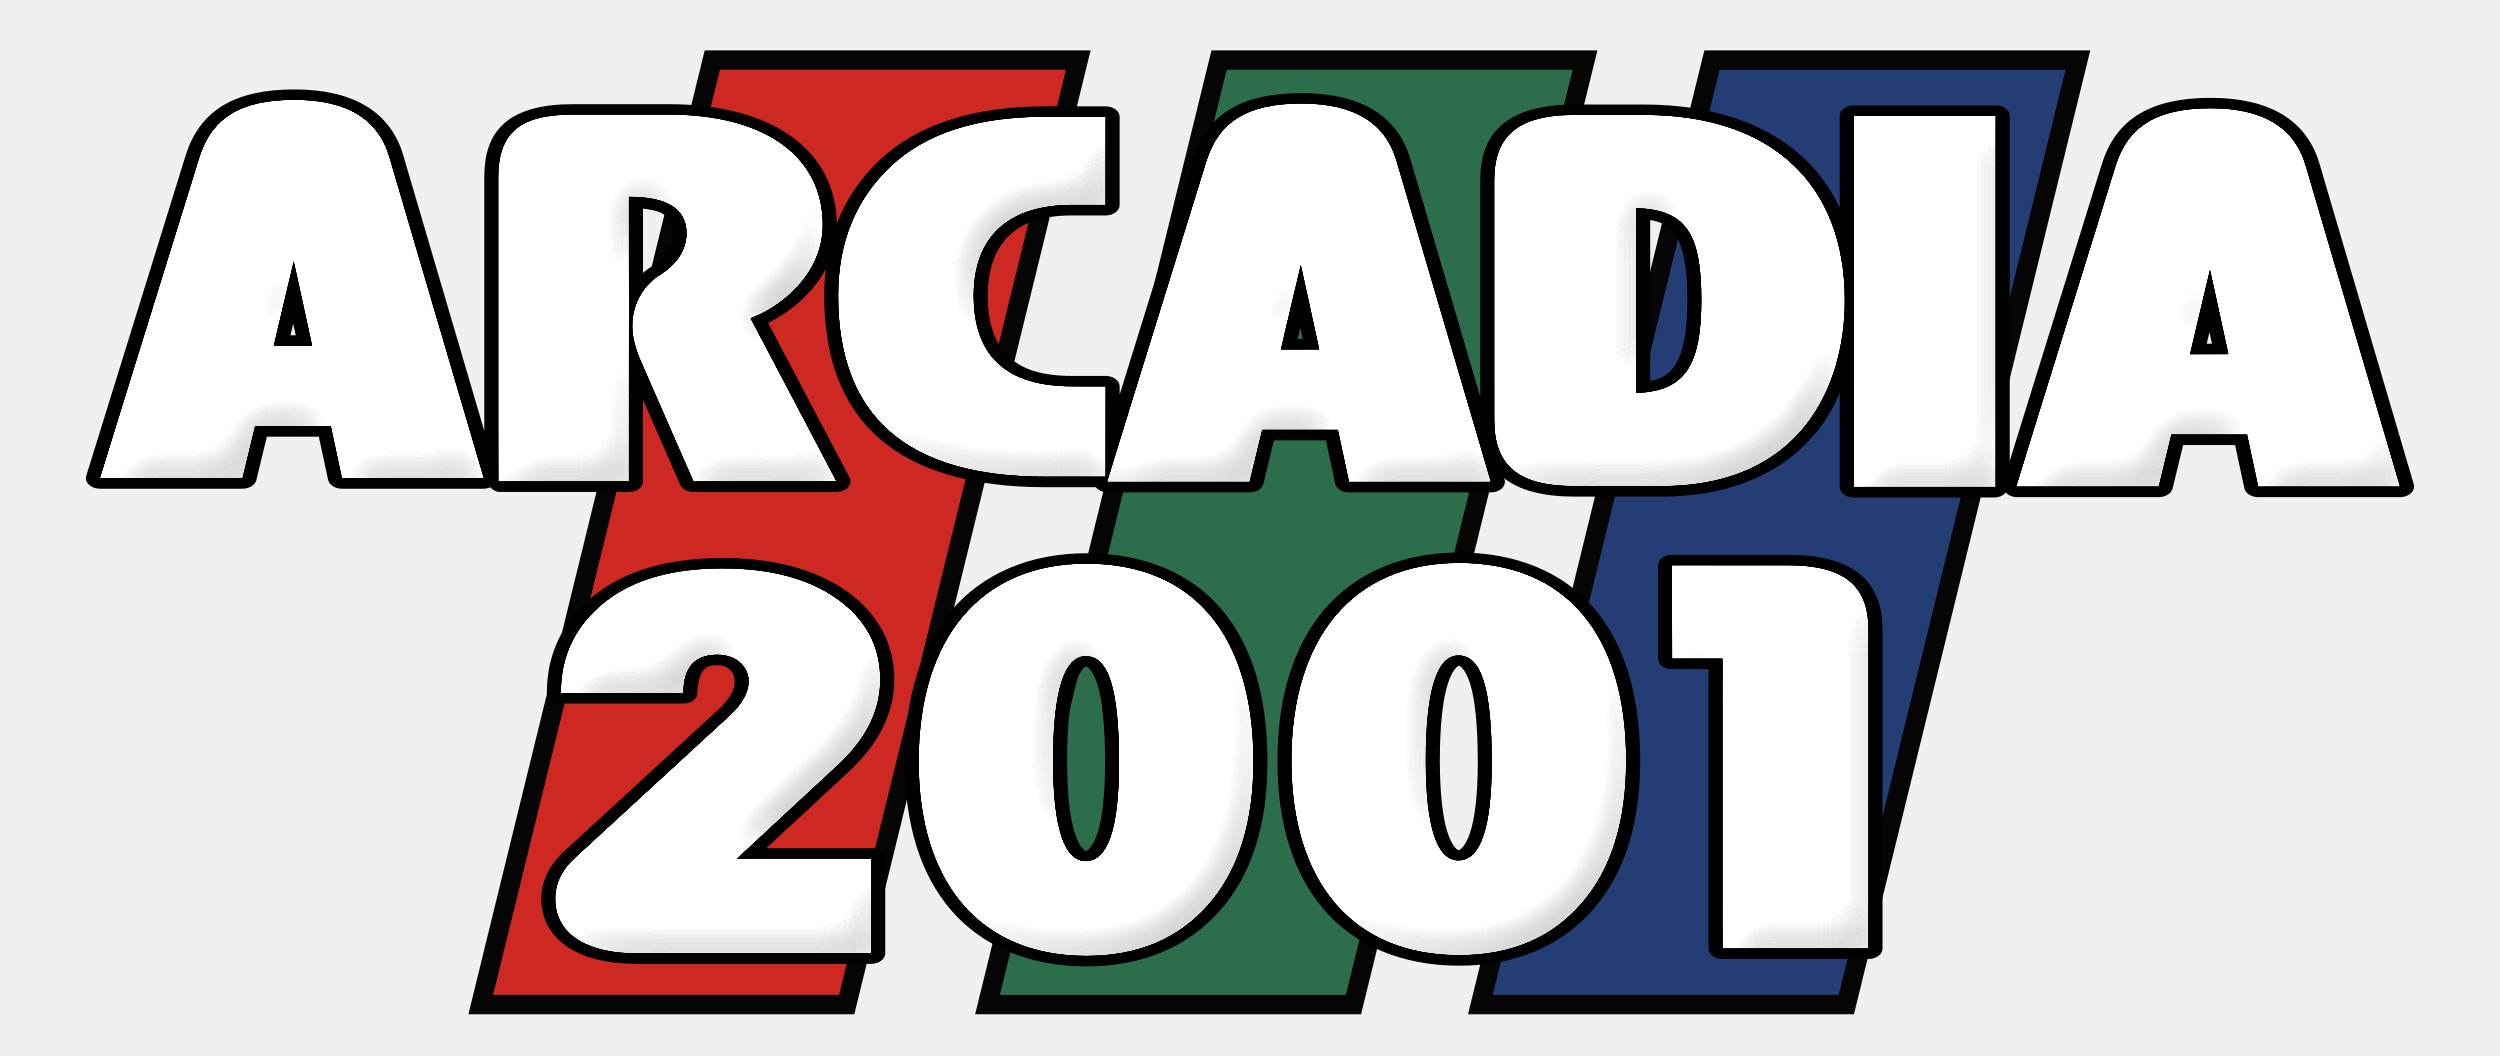
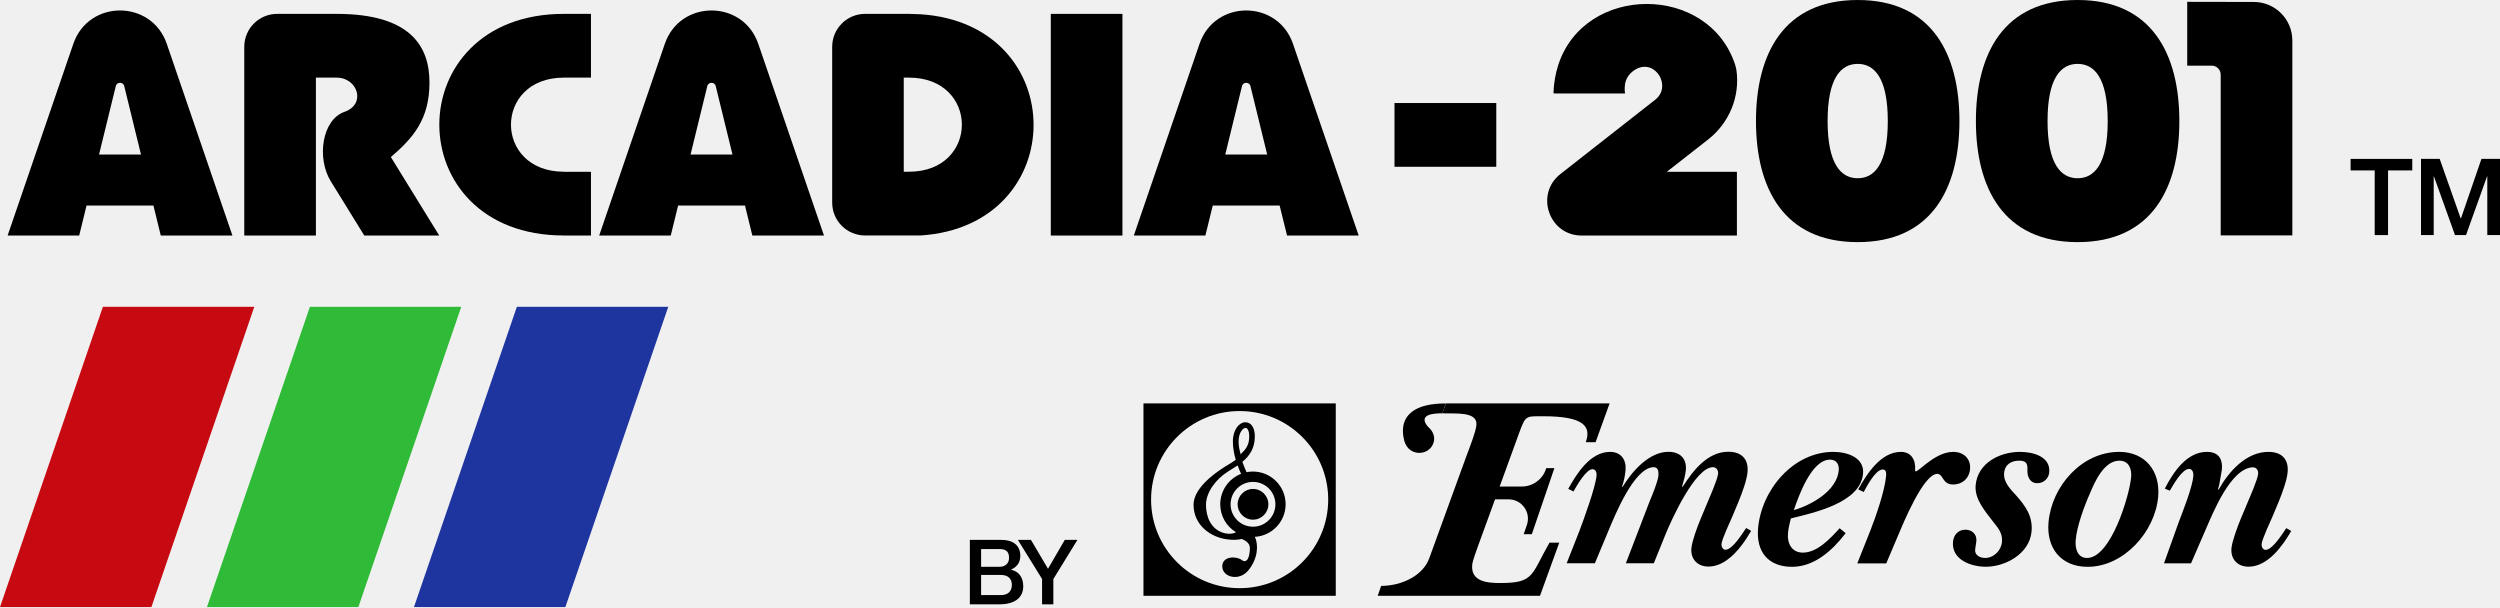
- <svg xmlns="http://www.w3.org/2000/svg" height="168.994" viewBox="0 0 720.258 304.19" width="400.143">
-   <filter id="a" color-interpolation-filters="sRGB" height="1.234" width="1.087" x="-.043" y="-.117">
-     <feColorMatrix in="SourceGraphic" result="result2" type="luminanceToAlpha" />
-     <feSpecularLighting result="result10" specularExponent="15" surfaceScale="-15">
-       <feDistantLight azimuth="225" elevation="25" />
-     </feSpecularLighting>
-     <feComposite in="result10" in2="SourceGraphic" k2="1" k3="1" operator="arithmetic" result="result9" />
-     <feComposite in="result9" in2="SourceGraphic" operator="in" result="fbSourceGraphic" />
-     <feColorMatrix in="fbSourceGraphic" result="fbSourceGraphicAlpha" values="0 0 0 -1 0 0 0 0 -1 0 0 0 0 -1 0 0 0 0 1 0" />
-     <feTurbulence baseFrequency=".04 .107" numOctaves="3" type="fractalNoise" />
-     <feColorMatrix result="result0" values="1 0 0 0 0 0 1 0 0 0 0 0 1 0 0 0 0 0 5 -2.7" />
-     <feFlood flood-color="#fff" result="result11" />
-     <feComposite in2="result0" operator="in" result="result12" />
-     <feComposite in2="fbSourceGraphic" operator="atop" result="fbSourceGraphic" />
-     <feColorMatrix in="fbSourceGraphic" result="fbSourceGraphicAlpha" values="0 0 0 -1 0 0 0 0 -1 0 0 0 0 -1 0 0 0 0 1 0" />
-     <feGaussianBlur in="fbSourceGraphic" result="result0" stdDeviation="6" />
-     <feDiffuseLighting result="result5" surfaceScale="4">
-       <feDistantLight azimuth="235" elevation="45" />
-     </feDiffuseLighting>
-     <feComposite in="result5" in2="fbSourceGraphic" k1="1.4" operator="arithmetic" result="fbSourceGraphic" />
-     <feGaussianBlur in="fbSourceGraphic" result="result0" stdDeviation="6" />
-     <feSpecularLighting in="result0" result="result1" specularExponent="25" surfaceScale="4">
-       <feDistantLight azimuth="235" elevation="45" />
-     </feSpecularLighting>
-     <feComposite in="fbSourceGraphic" in2="result1" k2="1" k3="1" operator="arithmetic" result="result4" />
-     <feComposite in="result4" in2="fbSourceGraphic" operator="in" result="result2" />
-   </filter>
-   <g stroke="#000">
-     <path d="M490.164 14.7h105.43V294.87h-105.43z" fill="#203971" opacity=".98" stroke-width="5.753" transform="matrix(1 0 -.23813 .97123 6.56 3.029)" />
-     <path d="M348.164 14.7h105.43V294.87h-105.43z" fill="#286b48" opacity=".98" stroke-width="5.753" transform="matrix(1 0 -.23813 .97123 6.56 3.029)" />
-     <path d="M202.164 14.7h105.43V294.87h-105.43z" fill="#cc241d" opacity=".98" stroke-width="5.753" transform="matrix(1 0 -.23813 .97123 6.56 3.029)" />
-     <path d="M67.725 26.78c-7.106 0-13.038 1.617-17.555 5.282s-7.39 9.166-9.059 16.21a3.007 3.007 0 0 0-.004.013L16.313 155.051a3.007 3.007 0 0 0 2.93 3.687H54.77a3.007 3.007 0 0 0 2.959-2.47l2.697-14.864h13.8l2.372 14.801a3.007 3.007 0 0 0 2.968 2.533h35.344a3.007 3.007 0 0 0 1.846-.717 3.007 3.007 0 0 0 1.787 1.788h32.545a3.007 3.007 0 0 0 3.008-3.008v-30.322l10.236 31.257a3.007 3.007 0 0 0 2.857 2.073h35.627a3.007 3.007 0 0 0 2.797-4.112l-20.46-51.902-.352.205-.022.012c2.889-1.647 7.133-5.058 10.842-10.485 3.71-5.427 6.777-12.888 6.777-22.199 0-11.555-3.63-21.59-10.761-28.652-7.131-7.062-17.6-10.987-30.614-10.987h-23.98c-7.345 0-13.087 1.93-16.697 6.252-3.611 4.322-4.81 10.364-4.81 17.897v88.74l-21.188-96.26v.006c-1.49-6.83-4.434-12.334-8.994-16.05-4.561-3.717-10.568-5.495-17.63-5.495zm251.025 1.228c-7.106 0-13.038 1.617-17.555 5.283-4.517 3.666-7.388 9.166-9.056 16.209a3.007 3.007 0 0 0-.004.014l-19.225 82.779v-7.107a3.007 3.007 0 0 0-3.008-3.008h-8.392c-7.52 0-12.545-2.154-16.016-6.422s-5.47-11.097-5.47-20.793c0-9.306 2.062-16.143 5.605-20.531 3.543-4.39 8.591-6.684 15.88-6.684h8.393a3.007 3.007 0 0 0 3.008-3.008V35.412a3.007 3.007 0 0 0-3.008-3.008h-15.074c-17.613 0-31.58 5.947-40.9 17.778-9.219 11.7-13.664 26.766-13.664 44.78 0 20.546 4.359 36.386 13.59 47.177 9.23 10.79 23.176 16.097 40.974 16.097h12.953a3.007 3.007 0 0 0 2.488 1.73h35.528a3.007 3.007 0 0 0 2.959-2.47l2.697-14.863h13.8l2.372 14.8a3.007 3.007 0 0 0 2.969 2.534h35.343a3.007 3.007 0 0 0 2.938-3.655l-.602-2.732c.347.478.613 1.023 1.006 1.463 3.95 4.414 9.99 6.326 17.508 6.326h21.65c18.64 0 31.29-9.325 38.704-22.004 2.797-4.784 4.722-10.09 6.267-15.527v34.818a3.007 3.007 0 0 0 3.008 3.008h35.344a3.007 3.007 0 0 0 2.496-2.496 3.007 3.007 0 0 0 2.635 2.373h35.529a3.007 3.007 0 0 0 2.959-2.47l2.695-14.864h13.801l2.371 14.8a3.007 3.007 0 0 0 2.969 2.534h35.344a3.007 3.007 0 0 0 2.937-3.654l-23.5-106.766v.006c-1.49-6.83-4.433-12.335-8.994-16.05-4.56-3.717-10.567-5.495-17.629-5.495-7.106 0-13.038 1.618-17.555 5.283-4.516 3.666-7.387 9.166-9.056 16.21a3.007 3.007 0 0 0-.004.013l-23.99 103.293V35.11a3.007 3.007 0 0 0-3.008-3.007h-35.344a3.007 3.007 0 0 0-3.008 3.007V68.88c-2.304-7.598-5.643-14.207-10.039-19.656-9.103-11.284-22.642-17.414-39.187-17.414h-17.395c-7.926 0-14.01 2.195-17.838 6.71s-5.154 10.776-5.154 18.24v76.473l-18.42-83.685v.006c-1.49-6.83-4.435-12.335-8.996-16.051-4.561-3.716-10.567-5.494-17.629-5.494zM154.096 65.393c2.572.346 4.655.963 5.841 1.966 1.64 1.386 2.532 3.37 2.532 6.885 0 5.514-2.854 9.397-5.719 11.684a3.007 3.007 0 0 0-.059.047c-.901.757-1.768 1.728-2.595 2.79zm251.058 3.763c3.479.623 5.499 2.095 7.123 5.184 2.067 3.93 3.147 11.083 3.147 22.064 0 10.965-1.158 18.198-3.287 22.25-1.657 3.153-3.668 4.691-6.983 5.346zm-337.728 32.18 1.199 7.316h-2.496zm251.027 1.228 1.2 7.317h-2.497zm226.621 1.57 1.201 7.321h-2.498zm-187.039 76.854c-14.032 0-25.632 6.842-33.25 18.844-7.618 12.002-11.545 28.997-11.545 50.012 0 20.734 3.883 37.46 11.49 49.258 7.608 11.797 19.214 18.472 33.305 18.472 13.9 0 25.159-6.537 33.035-18.627 7.909-12.139 11.586-28.666 11.586-49.103 0-21.463-3.783-38.457-11.326-50.362-7.543-11.905-19.137-18.494-33.295-18.494zm-92.902.239c-14.032 0-25.633 6.841-33.25 18.843-7.618 12.002-11.545 28.997-11.545 50.012 0 20.735 3.883 37.459 11.49 49.256 7.607 11.797 19.214 18.473 33.305 18.473 13.9 0 25.158-6.536 33.035-18.625 7.909-12.14 11.586-28.667 11.586-49.104 0-21.463-3.783-38.456-11.326-50.361-7.543-11.905-19.138-18.494-33.295-18.494zm145.992.535a3.007 3.007 0 0 0-3.008 3.008v31.033a3.007 3.007 0 0 0 3.008 3.008h9.559v93.525a3.007 3.007 0 0 0 3.007 3.008h36.366a3.007 3.007 0 0 0 3.007-3.008V206.283c0-8.042-1.718-14.308-5.787-18.55-4.068-4.243-10.088-5.971-17.402-5.971zm-236.76 1.049c-13.086 0-23.962 4.056-31.683 12.41-7.639 8.264-11.55 19.085-11.55 32.056a3.007 3.007 0 0 0 3.009 3.008h30.515a3.007 3.007 0 0 0 3.008-3.008c0-3.891.704-6.525 1.604-7.888.9-1.364 1.78-1.862 3.884-1.862 1.575 0 2.577.563 3.409 1.565s1.386 2.53 1.386 4.246c0 2.918-1.184 5.982-4.031 9.576l-38.441 47.213c-3.715 4.442-5.73 9.873-5.73 15.625 0 7.087 2.662 12.687 6.98 16.21s10.008 4.993 15.968 4.993h58.778a3.007 3.007 0 0 0 3.008-3.008v-31.515a3.007 3.007 0 0 0-3.008-3.008H184.3l21.187-26.246a3.007 3.007 0 0 0 .002-.002c7.463-9.257 11.242-19.409 11.242-30.4 0-11.729-3.982-21.689-11.687-29.008-7.72-7.334-18.15-10.958-30.68-10.958zm183.496 34.959c.478 0 .653.005 1.303.876.65.872 1.447 2.66 2.076 5.338 1.258 5.357 1.936 14.146 1.936 26.422 0 10.753-.718 18.763-1.987 23.739-.634 2.487-1.427 4.189-2.076 5.037-.648.847-.847.859-1.252.859-.311 0-.474.027-1.115-.848-.64-.874-1.427-2.633-2.055-5.187-1.255-5.11-1.97-13.312-1.97-24.35 0-11.511.714-20.1 1.978-25.484.632-2.693 1.428-4.563 2.086-5.506.659-.943.817-.896 1.076-.896zm-92.902.238c.477 0 .653.005 1.303.877.65.872 1.447 2.66 2.076 5.338 1.258 5.357 1.935 14.145 1.935 26.422 0 10.753-.717 18.762-1.986 23.738-.634 2.488-1.428 4.19-2.076 5.037-.649.848-.848.86-1.252.86-.312 0-.474.026-1.115-.848-.641-.875-1.427-2.633-2.055-5.188-1.255-5.109-1.973-13.312-1.973-24.35 0-11.511.714-20.097 1.979-25.482.632-2.692 1.429-4.565 2.088-5.508.659-.942.817-.896 1.076-.896z" transform="matrix(1.15583 0 0 .86518 6.56 3.029)" />
-   </g>
-   <g fill="#fff" filter="url(#a)" transform="translate(6.56 3.029)">
-     <path d="M105.654 42.363c-3.208-11.008-12.191-16.592-27.377-16.592-15.4 0-23.74 5.105-27.377 16.592l-28.66 92.371h41.065l3.636-14.996h21.816l3.209 14.996h40.85zm-27.59 29.833 5.346 24.41H72.288zM174.633 135.66V53.67c11.087 0 16.63 3.469 16.63 10.564 0 5.676-3.96 9.776-7.92 12.141-3.76 2.365-7.72 7.41-7.72 14.506 0 2.996.791 6.307 2.375 9.934l15.245 34.846h41.18l-24.748-46.987 2.178-.946c5.543-2.365 18.61-11.038 18.61-26.017 0-18.92-15.64-31.692-44.348-31.692h-27.717c-15.838 0-21.382 5.834-21.382 18.29v87.352zM294.54 30.638c-19.601 0-34.45 4.796-44.546 14.39s-15.047 21.97-15.047 37.132c0 34.812 19.798 52.14 59.592 52.14h17.422v-25.992h-9.7c-18.809 0-28.312-8.665-28.312-26.148 0-16.865 9.9-26.148 28.311-26.148h9.701V30.638zM395.8 43.426c-3.209-11.008-12.192-16.592-27.378-16.592-15.4 0-23.74 5.105-27.376 16.592l-28.66 92.372h41.065l3.636-14.997h21.816l3.208 14.997h40.851zM368.208 73.26l5.347 24.41h-11.122zM447.062 30.122c-17.11 0-23.1 6.7-23.1 18.985v68.76c0 13.241 6.845 19.144 23.1 19.144h25.024c40.851 0 52.829-29.514 52.829-53.445 0-33.662-21.175-53.444-57.748-53.444zm17.752 26.802c14.33.479 18.821 7.18 18.821 26.483 0 19.304-4.919 26.323-18.821 26.802zM568.39 137.266V30.377h-40.85v106.89zM657.736 44.788c-3.209-11.008-12.192-16.592-27.377-16.592-15.4 0-23.741 5.105-27.377 16.592l-28.66 92.372h41.065l3.636-14.997h21.816l3.208 14.997h40.851zm-27.591 29.833 5.347 24.41H624.37zM190.315 196.635c0-7.304 3.206-11.037 9.82-11.037 5.611 0 9.018 3.571 9.018 7.629 0 3.246-1.803 6.492-5.41 9.9l-44.491 40.902c-3.808 3.408-5.812 7.466-5.812 11.848 0 11.037 10.421 15.744 23.047 15.744h67.938v-27.268h-38.679l29.06-26.942c8.216-7.629 12.224-15.744 12.224-24.671 0-9.576-4.208-17.367-12.425-23.21s-19.24-8.765-33.067-8.765c-14.43 0-25.853 3.247-34.07 9.901-8.216 6.655-12.425 15.257-12.425 25.97zM306.448 272.361c15.03 0 26.654-5.031 35.272-14.932 8.617-9.9 12.826-23.697 12.826-41.064 0-36.519-17.436-56.97-48.098-56.97-30.262 0-48.298 21.263-48.298 56.97 0 35.22 17.836 55.996 48.298 55.996zm-.2-27.267c-6.213 0-9.42-9.577-9.42-28.891 0-20.126 3.207-30.19 9.42-30.19 6.613 0 9.62 9.415 9.62 30.84 0 18.827-3.207 28.24-9.62 28.24zM413.828 272.155c15.03 0 26.654-5.031 35.272-14.932 8.617-9.9 12.826-23.697 12.826-41.064 0-36.519-17.436-56.97-48.098-56.97-30.262 0-48.299 21.263-48.299 56.97 0 35.22 17.837 55.996 48.299 55.996zm-.2-27.267c-6.213 0-9.42-9.576-9.42-28.891 0-20.126 3.207-30.19 9.42-30.19 6.613 0 9.619 9.415 9.619 30.84 0 18.827-3.207 28.24-9.62 28.24zM531.749 270.225v-91.753c0-13.178-7.482-18.614-23.327-18.614h-33.23v26.85h14.524v83.517z" />
+ <svg xmlns="http://www.w3.org/2000/svg" version="1.1" id="svg2" xml:space="preserve" width="3838.998" height="932.2" viewBox="0 0 3838.998 932.2">
+   <defs id="defs6" />
+   <g id="g8" transform="matrix(1.333333,0,0,-1.333333,0,933.3359)">
+     <g id="g10" transform="scale(0.1)">
+       <path d="m 4501.48,5191.02 c 260.28,222.73 444.77,438.75 444.77,857.96 0,416.25 -216.02,791.25 -1070.23,791.25 h -683.29 c -210,0 -379.49,-169.49 -379.49,-379.49 V 4287.27 h 825 v 1818.75 h 237.78 c 244.49,0 343.47,-306.02 92.22,-393.75 -260.23,-90 -323.24,-534.03 -158.24,-801.02 l 385.51,-623.98 h 863.24 z" style="fill:#000000;fill-opacity:1;fill-rule:nonzero;stroke:none" id="path12" />
+       <path d="m 12102,4287.26 h 825 v 2552.97 h -825 z" style="fill:#000000;fill-opacity:1;fill-rule:nonzero;stroke:none" id="path14" />
+       <g id="g16" transform="scale(1.22963)">
+         <path d="m 15998.7,4386.29 c 198.2,154.89 301.3,403.76 264.7,652.63 -3.6,18.3 -7.3,32.9 -10.4,43.3 -245.8,764.87 -1413.2,764.87 -1659,-1.25 -24.4,-77.44 -40.3,-162.83 -43.9,-256.77 0,-3.65 3,-6.7 6.1,-6.7 h 664.2 c -3.6,22.55 -4.3,43.9 -2.4,65.24 3.6,76.89 50.6,134.19 111,165.33 178.7,90.85 331.8,-165.93 173.8,-289.72 l -887.5,-695.33 c -240.9,-189.08 -107.3,-576.39 198.9,-576.39 h 32.9 c 1.2,0 2.5,0.6 3.7,1.2 l -0.6,-1.2 h 1418.1 v 597.09 H 15612 Z" style="fill:#000000;fill-opacity:1;fill-rule:nonzero;stroke:none" id="path18" />
+       </g>
+       <g id="g20" transform="scale(1.05722)">
+         <path d="M 15191.2,5498.86 H 16300 v -694.52 h -1108.8" style="fill:#000000;fill-opacity:1;fill-rule:nonzero;stroke:none" id="path22" />
+       </g>
+       <g id="g24" transform="scale(1.61968)">
+         <path d="m 15552.6,4308.87 v -453.79 h 174.2 c 35.6,0 63.8,-28.7 63.8,-63.89 V 2647.9 h 509.4 v 1386.4 c 0,150.95 -122.7,273.66 -273.7,273.66 z" style="fill:#000000;fill-opacity:1;fill-rule:nonzero;stroke:none" id="path26" />
+       </g>
+       <path d="m 10602,6835.74 -131.3,4.49 h -506.95 c -210,0 -379.49,-169.49 -379.49,-379.49 V 4666.76 c 0,-210 169.49,-378.75 379.49,-378.75 h 638.95 c 1734.8,112.5 1734.8,2435.23 -0.7,2547.73 z m -132.7,-1813.47 h -60.8 v 1083.75 h 60.8 c 811.4,-0.79 811.4,-1083.75 0,-1083.75 z" style="fill:#000000;fill-opacity:1;fill-rule:nonzero;stroke:none" id="path28" />
+       <path d="m 6493.52,6106.02 h 312.73 v 734.21 h -312.73 c -1911.76,0 -1911.76,-2552.96 0,-2552.22 v -0.74 h 312.73 v 734.21 h -312.73 v 0.79 c -811.53,0.74 -811.53,1083.75 0,1083.75 z" style="fill:#000000;fill-opacity:1;fill-rule:nonzero;stroke:none" id="path30" />
+       <path d="m 1851.76,4287.27 h 825 l -756.02,2207.96 c -176.25,512.27 -900.74,512.27 -1076.252,0 L 87.731,4287.27 H 911.988 l 84.774,345.74 h 770.228 z m -711.02,932.96 191.99,784.54 c 9.77,55.46 89.26,55.46 99.03,0 l 191.99,-784.54 z" style="fill:#000000;fill-opacity:1;fill-rule:nonzero;stroke:none" id="path32" />
+       <path d="m 8664.77,4287.27 h 825 l -756.76,2207.96 c -175.51,512.27 -900.74,512.27 -1076.25,0 L 6900.74,4287.27 H 7725 l 84.77,345.74 H 8580 Z m -711.76,932.96 191.99,784.54 c 9.77,55.46 89.26,55.46 98.98,0 l 192.04,-784.54 z" style="fill:#000000;fill-opacity:1;fill-rule:nonzero;stroke:none" id="path34" />
+       <path d="m 14823,4287.27 h 825 l -756.7,2207.96 c -176.3,512.27 -900.8,512.27 -1076.3,0 l -756.8,-2207.96 h 824.3 l 84.8,345.74 h 770.2 z m -711.7,932.96 191.9,784.54 c 9.8,55.46 89.3,55.46 99.1,0 l 192,-784.54 z" style="fill:#000000;fill-opacity:1;fill-rule:nonzero;stroke:none" id="path36" />
+       <g id="g38" transform="scale(1.38446)">
+         <path d="m 15453.8,5056.11 c -618.1,0 -846.2,-450.7 -846.2,-1007.08 0,-556.33 228.1,-1007.07 846.2,-1007.07 618.1,0 846.2,450.74 846.2,1007.07 0,556.38 -228.1,1007.08 -846.2,1007.08 z m 0,-1482.69 c -138.1,0 -250.3,115.37 -250.3,475.61 0,360.25 111.6,475.65 250.3,475.65 138.1,0 250.3,-115.4 250.3,-475.65 0,-360.24 -112.2,-475.61 -250.3,-475.61 z" style="fill:#000000;fill-opacity:1;fill-rule:nonzero;stroke:none" id="path40" />
+       </g>
+       <g id="g42" transform="scale(1.53985)">
+         <path d="m 15539.2,4545.91 c -555.7,0 -760.8,-405.22 -760.8,-905.45 0,-500.2 205.1,-905.46 760.8,-905.46 555.8,0 760.8,405.26 760.8,905.46 0,500.23 -205.5,905.45 -760.8,905.45 z m 0,-1333.08 c -124.2,0 -225,103.73 -225,427.63 0,323.89 100.3,427.65 225,427.65 124.2,0 225,-103.76 225,-427.65 0,-323.9 -100.8,-427.63 -225,-427.63 z" style="fill:#000000;fill-opacity:1;fill-rule:nonzero;stroke:none" id="path44" />
+       </g>
+       <g id="g46" transform="scale(1.13728)">
+         <path d="m 14642.1,2069.62 -35.6,-100.22 c 120,-5.94 357.4,23.74 344.9,-117.4 -5.9,-70.55 -70.6,-232.81 -96.9,-303.35 L 14474.6,504.041 c -62.6,-179.354 -282.2,-282.223 -488,-282.223 l -34.9,-100.267 c 6.5,0 1642.7,0 1643.4,0 l 195.2,538.118 h -99 C 15504,333.233 15539.7,250.8 15192.8,250.8 c -132.6,0 -298.8,14.535 -284.3,182.699 4,46.812 49.5,161.569 65.3,209.03 l 166.2,455.681 h 137.2 c 134.5,0 228.8,-131.89 185.3,-259.139 l -32.3,-93.672 h 82.4 l 228.2,668.701 h -82.4 l -4,-11.84 c -35.6,-104.21 -133.2,-174.1 -243.3,-174.1 h -224.3 l 197.9,544.05 c 65.3,176.71 64.6,167.52 244,167.52 412.8,0 487.3,-103.56 429.9,-262.49 h 99.6 l 141.8,392.38 c -0.6,0 -1657.9,0 -1657.9,0 z" style="fill:#000000;fill-opacity:1;fill-rule:nonzero;stroke:none" id="path48" />
+       </g>
+       <g id="g50" transform="scale(1.23727)">
+         <path d="m 14700.3,711.84 c 43.7,115.773 151.5,409.77 161.2,520.71 1.9,24.25 -7.2,57.59 -38.1,57.59 -60.1,0 -149.1,-158.8 -177.1,-207.3 l -48.5,24.25 c 80.1,144.24 206.1,344.28 389.2,344.28 101.3,0 152.8,-72.14 144.3,-170.92 -4.8,-52.76 -16.4,-106.08 -32.7,-151.54 l 4.2,-4.87 c 87.3,144.29 245.5,327.93 428.6,327.93 103.6,0 170.3,-59.98 161.2,-168.49 -4.8,-52.76 -21.2,-106.08 -35.1,-153.98 l 4.2,-4.86 c 95.2,149.15 231,327.97 426.1,327.97 123.1,0 189.1,-67.32 178.9,-187.91 -6.7,-79.44 -51,-195.22 -81.9,-272.183 l -58.2,-139.42 c -21.2,-50.331 -98.2,-212.16 -102.4,-260.057 -1.8,-21.813 12.1,-52.722 36.4,-52.722 33.3,0 73.3,38.164 108.5,82.433 36.3,45.463 68.4,96.388 84.8,119.998 l 46.1,-26.641 c -24.8,-43.069 -54.6,-90.326 -89.1,-135.192 -79.4,-104.246 -184.3,-197.006 -308.5,-197.006 -101.3,0 -167.3,69.71 -158.2,170.925 6,67.317 55.7,200.037 83.6,267.354 l 60.6,144.844 c 24.8,60.017 99.4,226.717 104.3,281.867 3,31.55 -16.4,60.02 -47.9,60.02 -166.1,0 -388,-494.031 -440.1,-621.924 l -110.3,-272.181 h -260.1 l 221.9,578.299 c 24.3,57.586 75.8,180.656 81.2,238.846 3,36.37 -3,76.96 -43.6,76.96 -183.1,0 -365.6,-457.66 -423.2,-595.243 l -124.8,-298.862 h -262.5 z" style="fill:#000000;fill-opacity:1;fill-rule:nonzero;stroke:none" id="path52" />
+       </g>
+       <g id="g54" transform="scale(1.31738)">
+         <path d="m 16135.5,652.637 c -117.9,-153.714 -275,-294.358 -469.1,-294.358 -206.1,0 -314.9,129.258 -296.7,337.057 29.7,337.014 307.5,667.784 658.2,667.784 117.8,0 272.1,-47.23 259.6,-190.16 -22.2,-255.592 -430.4,-341.588 -631.4,-391.664 -10.8,-43.262 -21,-85.96 -25,-129.257 -8,-88.244 32.4,-169.632 129.8,-169.632 126.9,0 239.1,122.402 321.6,212.929 z m -60.4,549.953 c 4.6,51.8 -21,92.77 -75.7,92.77 -162.8,0 -274.4,-316.53 -317.1,-441.215 156,44.981 377.5,169.665 392.8,348.445 z" style="fill:#000000;fill-opacity:1;fill-rule:nonzero;stroke:none" id="path56" />
+       </g>
+       <g id="g58" transform="scale(1.39261)">
+         <path d="m 15599.3,366.952 h -239.6 l 106.6,267.649 c 46.9,117.953 121.2,333.906 132,456.149 2.1,23.7 0.5,53.32 -27.5,53.32 -59.8,0 -132,-138.93 -157.8,-186.334 l -45.2,21.543 c 71.6,130.321 187.9,310.201 352.7,310.201 87.8,0 124.4,-70.54 117.4,-149.7 -5.3,-61.93 146,149.7 315.1,149.7 85.6,0 147,-55.45 139.5,-143.25 -7,-77.03 -64.7,-126.56 -139.5,-126.56 -92.1,0 -80.3,87.8 -131.4,87.8 -115.8,0 -284.4,-415.257 -325.3,-511.631 z" style="fill:#000000;fill-opacity:1;fill-rule:nonzero;stroke:none" id="path60" />
+       </g>
+       <g id="g62" transform="scale(1.44893)">
+         <path d="m 15703.7,973.838 c 15.5,179.092 194.1,265.522 352.5,265.522 100.9,0 243.8,-35.18 232.4,-162.54 -4.1,-49.18 -44.5,-86.431 -94.2,-86.431 -61.6,0 -81.8,55.371 -79.2,107.131 2.1,49.18 -10.3,71.96 -65.7,71.96 -65.8,0 -113.9,-33.13 -119.6,-96.78 -6.7,-76.113 52.3,-131.486 95.2,-179.094 73,-82.308 133.6,-164.618 123.2,-285.75 -15.5,-177.012 -205.5,-281.593 -364.4,-281.593 -115.4,0 -272.8,55.407 -260.3,197.754 4.6,55.369 41.4,96.779 98.8,96.779 51.3,0 91.7,-35.176 87,-90.584 l -5.2,-35.177 -4.6,-33.133 c -4.2,-45.055 41.4,-65.76 78.6,-65.76 69.9,0 128.9,59.527 134.6,127.363 6.2,69.879 -29.5,109.213 -68.3,158.387 -62.1,82.308 -150.6,179.09 -140.8,291.946 z" style="fill:#000000;fill-opacity:1;fill-rule:nonzero;stroke:none" id="path64" />
+       </g>
+       <g id="g66" transform="scale(1.52646)">
+         <path d="m 15455.9,645.285 c 24.1,273.66 251.6,531.125 532.6,531.125 199,0 311.5,-146.4 294.8,-338.018 -23.1,-263.867 -258.9,-529.187 -532.6,-529.187 -199.5,0 -312,140.516 -294.8,336.08 z m 312,216.671 c -43.7,-97.781 -97.8,-246.151 -107.1,-351.304 -5.4,-60.414 11.8,-134.631 86,-134.631 179.8,0 320.8,472.684 332.6,611.225 5.4,62.424 -18.7,122.834 -88.9,122.834 -115,0 -185.8,-158.195 -222.6,-248.124 z" style="fill:#000000;fill-opacity:1;fill-rule:nonzero;stroke:none" id="path68" />
+       </g>
+       <g id="g70" transform="scale(1.6189)">
+         <path d="m 15499.4,608.439 c 31.1,82.934 97.3,246.94 104.3,329.842 1.8,20.39 -5.1,49.591 -30.6,49.591 -49.5,0 -113,-113.962 -136.7,-154.743 l -35.6,14.813 c 60.2,117.678 155.6,261.298 299.3,261.298 81,0 113.5,-47.7 106.5,-126.947 l -18.5,-105.152 -8.8,-34.746 3.2,-3.718 c 72.3,130.663 196.9,270.563 355.4,270.563 94,0 144.5,-51.42 136.6,-143.62 -5.1,-60.683 -38.9,-149.161 -62.5,-208.017 l -44.5,-106.554 c -16.2,-38.433 -75.1,-162.148 -78.3,-198.723 -1.4,-16.702 9.3,-40.324 27.8,-40.324 51.4,0 122.8,119.54 147.8,154.742 l 35.2,-20.391 c -63,-108.871 -167.7,-253.858 -303.9,-253.858 -77.4,0 -127.9,53.277 -121.4,130.633 4.6,51.416 43.1,152.882 63.9,204.298 l 46.4,110.731 c 19,45.872 76,173.274 79.6,215.425 2.4,24.078 -12.5,45.872 -36.6,45.872 -160.3,-3.721 -289,-334.965 -339.5,-449.381 L 15587,316.118 h -192.3 z" style="fill:#000000;fill-opacity:1;fill-rule:nonzero;stroke:none" id="path72" />
+       </g>
+       <g id="g74" transform="scale(1.01333)">
+         <path d="m 16300,1921.66 c 0,-89.14 -75.6,-161.37 -168.8,-161.37 -93.2,0 -168.7,72.23 -168.7,161.37 0,89.08 75.5,161.32 168.7,161.32 93.2,0 168.8,-72.24 168.8,-161.32 z" style="fill:#000000;fill-opacity:1;fill-rule:nonzero;stroke:none" id="path76" />
+       </g>
+       <g id="g78" transform="scale(1.02156)">
+         <path d="m 16261.1,2192.49 c -78.6,0 -311.3,-2.94 -138,-178.42 35.2,-35.98 -8.8,-87.37 -8.8,-87.37 l -126.3,-20.53 -144.6,-54.34 c 0,0 -194.6,452.24 456.6,452.24" style="fill:#000000;fill-opacity:1;fill-rule:nonzero;stroke:none" id="path80" />
+       </g>
+       <path d="m 14430.7,1015 c 98.3,0 177,79.49 177,176.99 0,98.24 -79.5,176.99 -177,176.99 -97.5,0 -176.9,-79.49 -176.9,-176.99 0,-97.5 78.7,-176.99 176.9,-176.99" style="fill:#000000;fill-opacity:1;fill-rule:nonzero;stroke:none" id="path82" />
+       <path d="m 14143.5,1570 31.5,19.49 c 25.5,15.74 52.5,32.27 78.8,50.28 13.5,-37.5 27.7,-70.51 39.7,-96.76 -140.3,-54.77 -240,-191.25 -240,-351.02 0,-136.48 72.8,-255.74 181.5,-321.76 -32.3,-18.75 -84.8,-23.242 -134.3,-10.46 -162.7,43.468 -211.4,199.49 -211.4,326.25 0.7,151.48 122.2,301.48 254.2,383.98 m 201.7,501.76 c 3.8,0 14.3,0 24.8,-16.53 8.2,-12.73 17.3,-36.71 17.3,-82.5 0,-101.25 -41.3,-150 -99.1,-203.98 -13.4,52.5 -23.2,90.74 -23.2,146.99 0,103.52 51,156.02 80.2,156.02 m 85.5,-621.76 c 142.5,0 258.1,-115.51 258.1,-258.01 0,-142.5 -115.6,-258.01 -258.1,-258.01 -142.5,0 -258,115.51 -258,258.01 0,142.5 114.8,258.01 258,258.01 m -288,-663.012 c 69.1,-8.238 117.8,-3.75 158.3,6.024 49.5,-20.282 93.8,-52.5 93.8,-103.524 0,-113.976 -36.8,-183.008 -93.8,-138.75 -57,45 -224.2,48.75 -224.2,-73.468 0,-122.27 191.2,-179.258 301.4,-45 110.3,134.21 117.8,297.73 73.6,383.242 0,0.738 -0.8,0.738 -0.8,1.476 198,11.25 355.5,174.774 355.5,375.742 0,207.78 -168.8,376.53 -376.5,376.53 -24.8,0 -49.5,-2.27 -72.7,-7.5 -14.3,30 -32.3,71.25 -48.8,119.26 78.8,65.23 143.3,153.75 143.3,291.71 0,49.54 -9.1,89.26 -27.8,117.78 -18.8,30 -47.2,46.48 -79.5,46.48 -71.3,0 -145.5,-82.5 -145.5,-221.25 0,-73.47 14.2,-146.25 33,-211.48 -29.3,-21.02 -60.7,-40.51 -91.5,-59.26 l -32.3,-19.49 c -153,-96.02 -362.2,-261.02 -362.2,-439.49 0.8,-228.008 188.3,-375 396.7,-399.032" style="fill:#000000;fill-opacity:1;fill-rule:nonzero;stroke:none" id="path84" />
+       <path d="m 13169.3,138.238 h 2214.72 v 2215.51 H 13169.3 Z M 14277,226.02 c -563.2,0 -1020,456.71 -1020,1020 0,563.24 456.8,1020 1020,1020 563.2,0 1020,-456.76 1020,-1020 -0.7,-563.29 -456.8,-1020 -1020,-1020 z" style="fill:#000000;fill-opacity:1;fill-rule:nonzero;stroke:none" id="path86" />
+       <path d="M 1185,3466.76 0,8.52 h 1743.75 l 1185,3458.24 z" style="fill:#c70a11;fill-opacity:1;fill-rule:nonzero;stroke:none" id="path88" />
+       <path d="M 3569.26,3466.76 2383.52,8.52 h 1743.75 l 1185,3458.24 z" style="fill:#2fbb37;fill-opacity:1;fill-rule:nonzero;stroke:none" id="path90" />
+       <path d="M 5952.73,3466.76 4767.73,8.52 h 1743.75 l 1185,3458.24 z" style="fill:#1e35a0;fill-opacity:1;fill-rule:nonzero;stroke:none" id="path92" />
+       <g id="g94" transform="scale(1.70443)">
+         <path d="m 15883.3,3033.27 h 416.7 v -77.88 h -163.7 v -436.96 h -90.2 v 436.96 h -162.8 z" style="fill:#000000;fill-opacity:1;fill-rule:nonzero;stroke:none" id="path96" />
+       </g>
+       <g id="g98" transform="scale(1.76641)">
+         <path d="m 15784.5,2926.84 h 122.3 l 137.2,-388.92 h 1.2 l 133.8,388.92 h 121 v -496.77 h -82.8 v 383.41 h -1.3 l -137.5,-383.41 h -71.8 l -137.6,383.41 h -1.2 v -383.41 h -82.8 v 496.77 z" style="fill:#000000;fill-opacity:1;fill-rule:nonzero;stroke:none" id="path100" />
+       </g>
+       <path d="m 11169.8,782.5 h 360.7 c 132.7,0 220.5,-60 220.5,-183.75 0,-75 -38.3,-128.98 -105.8,-158.238 v -2.274 C 11736,418.75 11784.8,347.5 11784.8,246.988 11784.8,130.738 11703.8,40 11511,40 h -341.2 z m 129.7,-310.512 h 212.3 c 62.2,0 109.5,36.762 109.5,102.782 0,75 -38.3,101.992 -109.5,101.992 h -212.3 z m 0,-325.508 h 229.5 c 78.7,0 124.5,42.782 124.5,117.782 0,72.726 -45.8,113.976 -124.5,113.976 h -229.5 z" style="fill:#000000;fill-opacity:1;fill-rule:nonzero;stroke:none" id="path102" />
+       <path d="m 12001.5,331.762 -279,450.738 h 150.7 l 196.6,-333.012 193.4,333.012 h 145.6 L 12131.3,331.02 V 40 h -129.8 z" style="fill:#000000;fill-opacity:1;fill-rule:nonzero;stroke:none" id="path104" />
+     </g>
  </g>
</svg>
